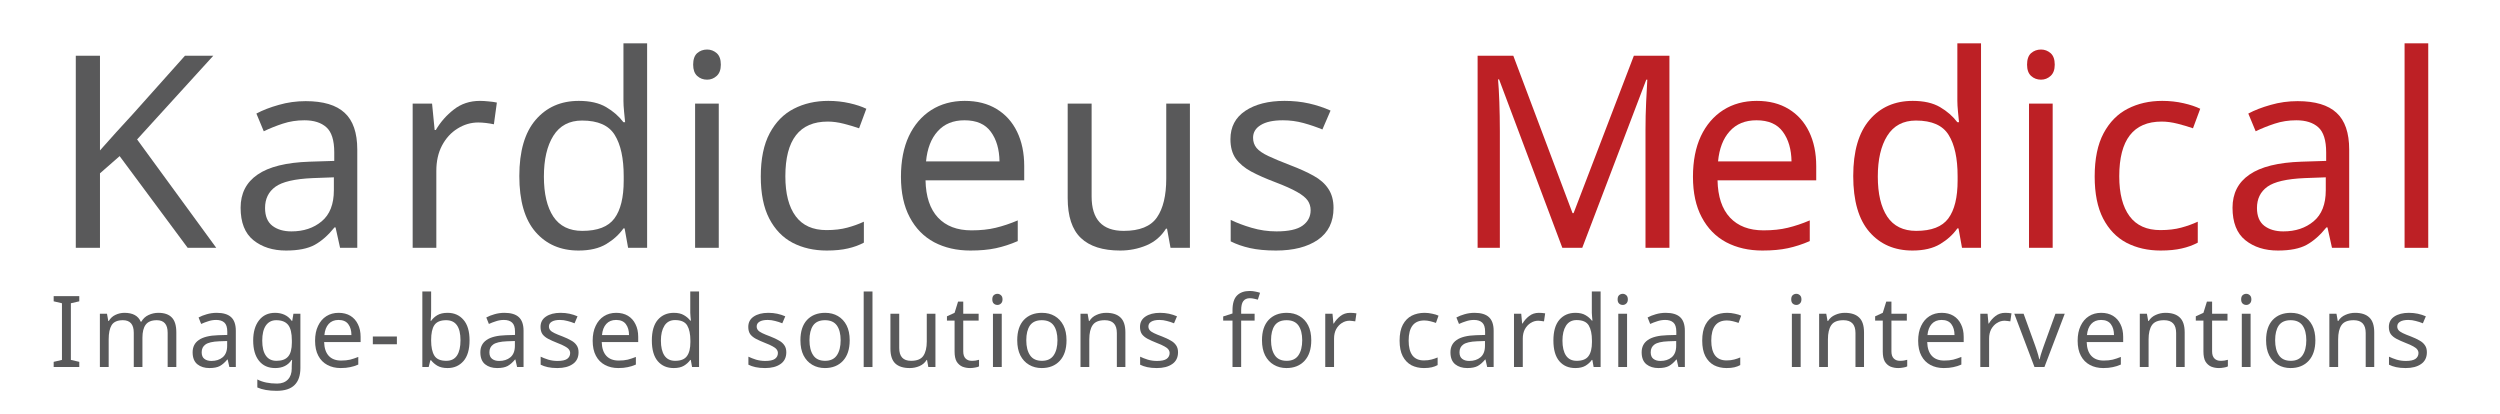
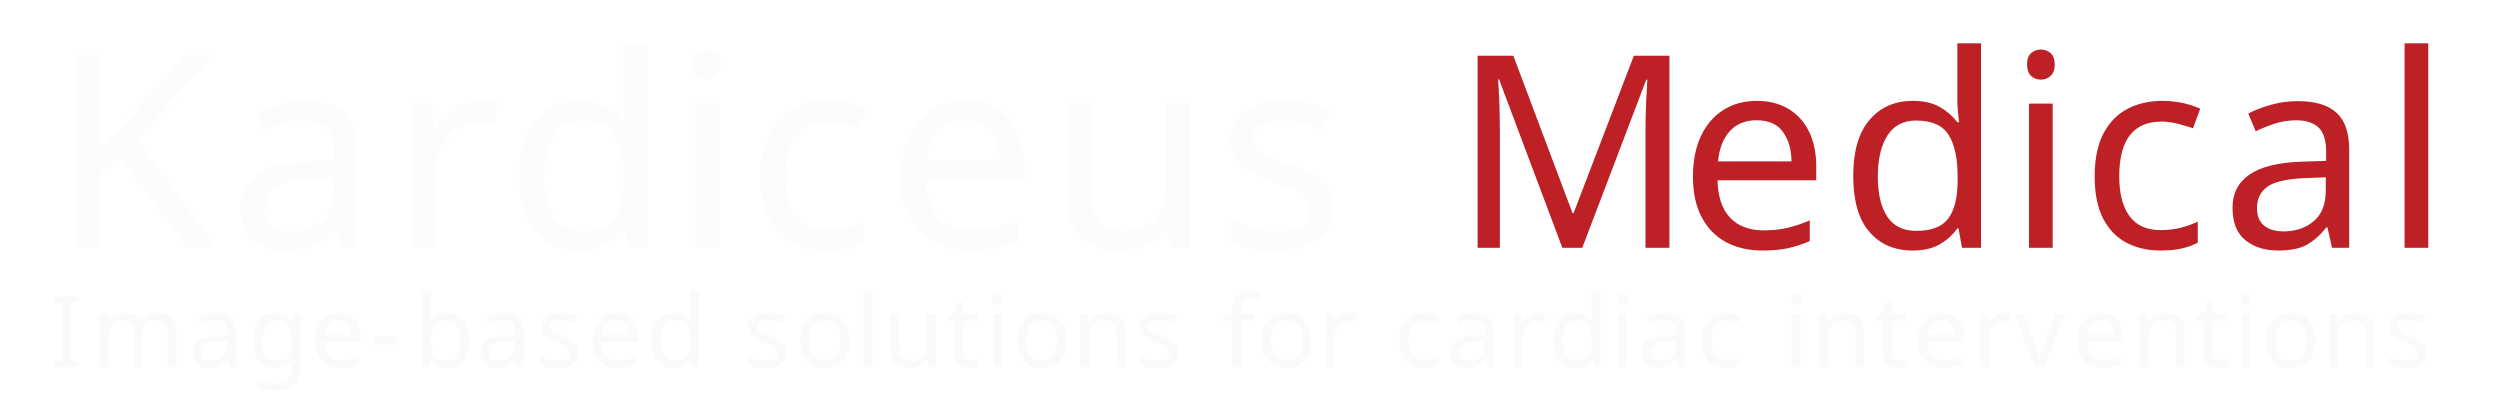
- <svg xmlns="http://www.w3.org/2000/svg" version="1.2" baseProfile="tiny" id="Layer_1" x="0px" y="0px" width="302px" height="50px" viewBox="0 0 302 50" overflow="inherit" xml:space="preserve">
-   <rect x="5.999" y="5.237" fill="none" width="291.416" height="40.323" />
-   <text transform="matrix(1 0 0 1 5.999 29.9365)" fill="#59595A" font-family="'Verdana'" font-size="32.5">K</text>
-   <text transform="matrix(1 0 0 1 27.5654 29.9365)" fill="#59595A" font-family="'Verdana'" font-size="32.5">a</text>
-   <text transform="matrix(1 0 0 1 47.084 29.9365)" fill="#59595A" font-family="'Verdana'" font-size="32.5">r</text>
-   <text transform="matrix(1 0 0 1 60.9531 29.9365)" fill="#59595A" font-family="'Verdana'" font-size="32.5">d</text>
-   <text transform="matrix(1 0 0 1 81.2021 29.9365)" fill="#59595A" font-family="'Verdana'" font-size="32.5">i</text>
-   <text transform="matrix(1 0 0 1 90.1211 29.9365)" fill="#59595A" font-family="'Verdana'" font-size="32.5">c</text>
-   <text transform="matrix(1 0 0 1 107.0537 29.9365)" fill="#59595A" font-family="'Verdana'" font-size="32.5">e</text>
-   <text transform="matrix(1 0 0 1 126.4141 29.9365)" fill="#59595A" font-family="'Verdana'" font-size="32.5">u</text>
-   <text transform="matrix(1 0 0 1 146.9805 29.9365)" fill="#59595A" font-family="'Verdana'" font-size="32.5">s</text>
-   <text transform="matrix(1 0 0 1 163.9131 29.9365)" fill="#59595A" font-family="'Verdana'" font-size="32.5"> </text>
-   <text transform="matrix(1 0 0 1 175.3389 29.9365)" fill="#BD2025" font-family="'Verdana'" font-size="32.5">M</text>
-   <text transform="matrix(1 0 0 1 202.7285 29.9365)" fill="#BD2025" font-family="'Verdana'" font-size="32.5">e</text>
-   <text transform="matrix(1 0 0 1 222.0889 29.9365)" fill="#BD2025" font-family="'Verdana'" font-size="32.5">d</text>
-   <text transform="matrix(1 0 0 1 242.3379 29.9365)" fill="#BD2025" font-family="'Verdana'" font-size="32.5">i</text>
-   <text transform="matrix(1 0 0 1 251.2559 29.9365)" fill="#BD2025" font-family="'Verdana'" font-size="32.5">c</text>
-   <text transform="matrix(1 0 0 1 268.1885 29.9365)" fill="#BD2025" font-family="'Verdana'" font-size="32.5">a</text>
-   <text transform="matrix(1 0 0 1 287.707 29.9365)" fill="#BD2025" font-family="'Verdana'" font-size="32.5">l</text>
-   <text transform="matrix(1 0 0 1 5.999 44.3364)" fill="#59595A" font-family="'Verdana'" font-size="12">I</text>
-   <text transform="matrix(1 0 0 1 11.0498 44.3364)" fill="#59595A" font-family="'Verdana'" font-size="12">m</text>
-   <text transform="matrix(1 0 0 1 22.7217 44.3364)" fill="#59595A" font-family="'Verdana'" font-size="12">a</text>
-   <text transform="matrix(1 0 0 1 29.9287 44.3364)" fill="#59595A" font-family="'Verdana'" font-size="12">g</text>
-   <text transform="matrix(1 0 0 1 37.4053 44.3364)" fill="#59595A" font-family="'Verdana'" font-size="12">e</text>
-   <text transform="matrix(1 0 0 1 44.5537 44.3364)" fill="#59595A" font-family="'Verdana'" font-size="12">-</text>
-   <text transform="matrix(1 0 0 1 50.0029 44.3364)" fill="#59595A" font-family="'Verdana'" font-size="12">b</text>
-   <text transform="matrix(1 0 0 1 57.4795 44.3364)" fill="#59595A" font-family="'Verdana'" font-size="12">a</text>
-   <text transform="matrix(1 0 0 1 64.6865 44.3364)" fill="#59595A" font-family="'Verdana'" font-size="12">s</text>
-   <text transform="matrix(1 0 0 1 70.9385 44.3364)" fill="#59595A" font-family="'Verdana'" font-size="12">e</text>
-   <text transform="matrix(1 0 0 1 78.0869 44.3364)" fill="#59595A" font-family="'Verdana'" font-size="12">d</text>
-   <text transform="matrix(1 0 0 1 85.5635 44.3364)" fill="#59595A" font-family="'Verdana'" font-size="12"> </text>
-   <text transform="matrix(1 0 0 1 89.7822 44.3364)" fill="#59595A" font-family="'Verdana'" font-size="12">s</text>
-   <text transform="matrix(1 0 0 1 96.0342 44.3364)" fill="#59595A" font-family="'Verdana'" font-size="12">o</text>
-   <text transform="matrix(1 0 0 1 103.3174 44.3364)" fill="#59595A" font-family="'Verdana'" font-size="12">l</text>
-   <text transform="matrix(1 0 0 1 106.6104 44.3364)" fill="#59595A" font-family="'Verdana'" font-size="12">u</text>
-   <text transform="matrix(1 0 0 1 114.2041 44.3364)" fill="#59595A" font-family="'Verdana'" font-size="12">t</text>
-   <text transform="matrix(1 0 0 1 118.9326 44.3364)" fill="#59595A" font-family="'Verdana'" font-size="12">i</text>
-   <text transform="matrix(1 0 0 1 122.2256 44.3364)" fill="#59595A" font-family="'Verdana'" font-size="12">o</text>
-   <text transform="matrix(1 0 0 1 129.5088 44.3364)" fill="#59595A" font-family="'Verdana'" font-size="12">n</text>
-   <text transform="matrix(1 0 0 1 137.1025 44.3364)" fill="#59595A" font-family="'Verdana'" font-size="12">s</text>
-   <text transform="matrix(1 0 0 1 143.3545 44.3364)" fill="#59595A" font-family="'Verdana'" font-size="12"> </text>
-   <text transform="matrix(1 0 0 1 147.5732 44.3364)" fill="#59595A" font-family="'Verdana'" font-size="12">f</text>
-   <text transform="matrix(1 0 0 1 151.792 44.3364)" fill="#59595A" font-family="'Verdana'" font-size="12">o</text>
-   <text transform="matrix(1 0 0 1 159.0752 44.3364)" fill="#59595A" font-family="'Verdana'" font-size="12">r</text>
-   <text transform="matrix(1 0 0 1 164.1963 44.3364)" fill="#59595A" font-family="'Verdana'" font-size="12"> </text>
-   <text transform="matrix(1 0 0 1 168.415 44.3364)" fill="#59595A" font-family="'Verdana'" font-size="12">c</text>
-   <text transform="matrix(1 0 0 1 174.667 44.3364)" fill="#59595A" font-family="'Verdana'" font-size="12">a</text>
-   <text transform="matrix(1 0 0 1 181.874 44.3364)" fill="#59595A" font-family="'Verdana'" font-size="12">r</text>
-   <text transform="matrix(1 0 0 1 186.9951 44.3364)" fill="#59595A" font-family="'Verdana'" font-size="12">d</text>
-   <text transform="matrix(1 0 0 1 194.4717 44.3364)" fill="#59595A" font-family="'Verdana'" font-size="12">i</text>
-   <text transform="matrix(1 0 0 1 197.7646 44.3364)" fill="#59595A" font-family="'Verdana'" font-size="12">a</text>
-   <text transform="matrix(1 0 0 1 204.9717 44.3364)" fill="#59595A" font-family="'Verdana'" font-size="12">c</text>
-   <text transform="matrix(1 0 0 1 211.2236 44.3364)" fill="#59595A" font-family="'Verdana'" font-size="12"> </text>
-   <text transform="matrix(1 0 0 1 215.4424 44.3364)" fill="#59595A" font-family="'Verdana'" font-size="12">i</text>
-   <text transform="matrix(1 0 0 1 218.7354 44.3364)" fill="#59595A" font-family="'Verdana'" font-size="12">n</text>
-   <text transform="matrix(1 0 0 1 226.3291 44.3364)" fill="#59595A" font-family="'Verdana'" font-size="12">t</text>
-   <text transform="matrix(1 0 0 1 231.0576 44.3364)" fill="#59595A" font-family="'Verdana'" font-size="12">e</text>
-   <text transform="matrix(1 0 0 1 238.2061 44.3364)" fill="#59595A" font-family="'Verdana'" font-size="12">r</text>
-   <text transform="matrix(1 0 0 1 243.3271 44.3364)" fill="#59595A" font-family="'Verdana'" font-size="12">v</text>
-   <text transform="matrix(1 0 0 1 250.3232 44.3364)" fill="#59595A" font-family="'Verdana'" font-size="12">e</text>
-   <text transform="matrix(1 0 0 1 257.4717 44.3364)" fill="#59595A" font-family="'Verdana'" font-size="12">n</text>
-   <text transform="matrix(1 0 0 1 265.0654 44.3364)" fill="#59595A" font-family="'Verdana'" font-size="12">t</text>
-   <text transform="matrix(1 0 0 1 269.7939 44.3364)" fill="#59595A" font-family="'Verdana'" font-size="12">i</text>
-   <text transform="matrix(1 0 0 1 273.0869 44.3364)" fill="#59595A" font-family="'Verdana'" font-size="12">o</text>
-   <text transform="matrix(1 0 0 1 280.3701 44.3364)" fill="#59595A" font-family="'Verdana'" font-size="12">n</text>
-   <text transform="matrix(1 0 0 1 287.9639 44.3364)" fill="#59595A" font-family="'Verdana'" font-size="12">s</text>
+ <svg xmlns="http://www.w3.org/2000/svg" version="1.1" id="Layer_1" x="0px" y="0px" width="302px" height="50px" viewBox="0 0 302 50" enable-background="new 0 0 302 50" xml:space="preserve">
+   <rect x="5.999" y="5.237" fill="none" width="291.416" height="40.324" />
+   <text transform="matrix(1 0 0 1 5.9993 29.9355)" fill="#FCFCFC" font-family="'Verdana'" font-size="32.5">K</text>
+   <text transform="matrix(1 0 0 1 27.5657 29.9355)" fill="#FCFCFC" font-family="'Verdana'" font-size="32.5">a</text>
+   <text transform="matrix(1 0 0 1 47.0842 29.9355)" fill="#FCFCFC" font-family="'Verdana'" font-size="32.5">r</text>
+   <text transform="matrix(1 0 0 1 60.9534 29.9355)" fill="#FCFCFC" font-family="'Verdana'" font-size="32.5">d</text>
+   <text transform="matrix(1 0 0 1 81.2024 29.9355)" fill="#FCFCFC" font-family="'Verdana'" font-size="32.5">i</text>
+   <text transform="matrix(1 0 0 1 90.1213 29.9355)" fill="#FCFCFC" font-family="'Verdana'" font-size="32.5">c</text>
+   <text transform="matrix(1 0 0 1 107.054 29.9355)" fill="#FCFCFC" font-family="'Verdana'" font-size="32.5">e</text>
+   <text transform="matrix(1 0 0 1 126.4143 29.9355)" fill="#FCFCFC" font-family="'Verdana'" font-size="32.5">u</text>
+   <text transform="matrix(1 0 0 1 146.9807 29.9355)" fill="#FCFCFC" font-family="'Verdana'" font-size="32.5">s</text>
+   <text transform="matrix(1 0 0 1 163.9138 29.9355)" fill="#59595A" font-family="'Verdana'" font-size="32.5"> </text>
+   <text transform="matrix(1 0 0 1 175.3396 29.9355)" fill="#BD2025" font-family="'Verdana'" font-size="32.5">M</text>
+   <text transform="matrix(1 0 0 1 202.7283 29.9355)" fill="#BD2025" font-family="'Verdana'" font-size="32.5">e</text>
+   <text transform="matrix(1 0 0 1 222.0896 29.9355)" fill="#BD2025" font-family="'Verdana'" font-size="32.5">d</text>
+   <text transform="matrix(1 0 0 1 242.3376 29.9355)" fill="#BD2025" font-family="'Verdana'" font-size="32.5">i</text>
+   <text transform="matrix(1 0 0 1 251.2556 29.9355)" fill="#BD2025" font-family="'Verdana'" font-size="32.5">c</text>
+   <text transform="matrix(1 0 0 1 268.1892 29.9355)" fill="#BD2025" font-family="'Verdana'" font-size="32.5">a</text>
+   <text transform="matrix(1 0 0 1 287.7068 29.9355)" fill="#BD2025" font-family="'Verdana'" font-size="32.5">l</text>
+   <text transform="matrix(1 0 0 1 5.9993 44.3359)" fill="#FAFAFC" font-family="'Verdana'" font-size="12">I</text>
+   <text transform="matrix(1 0 0 1 11.05 44.3359)" fill="#FAFAFC" font-family="'Verdana'" font-size="12">m</text>
+   <text transform="matrix(1 0 0 1 22.7219 44.3359)" fill="#FAFAFC" font-family="'Verdana'" font-size="12">a</text>
+   <text transform="matrix(1 0 0 1 29.929 44.3359)" fill="#FAFAFC" font-family="'Verdana'" font-size="12">g</text>
+   <text transform="matrix(1 0 0 1 37.4055 44.3359)" fill="#FAFAFC" font-family="'Verdana'" font-size="12">e</text>
+   <text transform="matrix(1 0 0 1 44.554 44.3359)" fill="#FAFAFC" font-family="'Verdana'" font-size="12">-</text>
+   <text transform="matrix(1 0 0 1 50.0032 44.3359)" fill="#FAFAFC" font-family="'Verdana'" font-size="12">b</text>
+   <text transform="matrix(1 0 0 1 57.4797 44.3359)" fill="#FAFAFC" font-family="'Verdana'" font-size="12">a</text>
+   <text transform="matrix(1 0 0 1 64.6868 44.3359)" fill="#FAFAFC" font-family="'Verdana'" font-size="12">s</text>
+   <text transform="matrix(1 0 0 1 70.9387 44.3359)" fill="#FAFAFC" font-family="'Verdana'" font-size="12">e</text>
+   <text transform="matrix(1 0 0 1 78.0872 44.3359)" fill="#FAFAFC" font-family="'Verdana'" font-size="12">d</text>
+   <text transform="matrix(1 0 0 1 85.5637 44.3359)" fill="#FAFAFC" font-family="'Verdana'" font-size="12"> </text>
+   <text transform="matrix(1 0 0 1 89.7825 44.3359)" fill="#FAFAFC" font-family="'Verdana'" font-size="12">s</text>
+   <text transform="matrix(1 0 0 1 96.0344 44.3359)" fill="#FAFAFC" font-family="'Verdana'" font-size="12">o</text>
+   <text transform="matrix(1 0 0 1 103.3176 44.3359)" fill="#FAFAFC" font-family="'Verdana'" font-size="12">l</text>
+   <text transform="matrix(1 0 0 1 106.6106 44.3359)" fill="#FAFAFC" font-family="'Verdana'" font-size="12">u</text>
+   <text transform="matrix(1 0 0 1 114.2043 44.3359)" fill="#FAFAFC" font-family="'Verdana'" font-size="12">t</text>
+   <text transform="matrix(1 0 0 1 118.9329 44.3359)" fill="#FAFAFC" font-family="'Verdana'" font-size="12">i</text>
+   <text transform="matrix(1 0 0 1 122.2258 44.3359)" fill="#FAFAFC" font-family="'Verdana'" font-size="12">o</text>
+   <text transform="matrix(1 0 0 1 129.509 44.3359)" fill="#FAFAFC" font-family="'Verdana'" font-size="12">n</text>
+   <text transform="matrix(1 0 0 1 137.1028 44.3359)" fill="#FAFAFC" font-family="'Verdana'" font-size="12">s</text>
+   <text transform="matrix(1 0 0 1 143.3547 44.3359)" fill="#FAFAFC" font-family="'Verdana'" font-size="12"> </text>
+   <text transform="matrix(1 0 0 1 147.5735 44.3359)" fill="#FAFAFC" font-family="'Verdana'" font-size="12">f</text>
+   <text transform="matrix(1 0 0 1 151.7927 44.3359)" fill="#FAFAFC" font-family="'Verdana'" font-size="12">o</text>
+   <text transform="matrix(1 0 0 1 159.0759 44.3359)" fill="#FAFAFC" font-family="'Verdana'" font-size="12">r</text>
+   <text transform="matrix(1 0 0 1 164.197 44.3359)" fill="#FAFAFC" font-family="'Verdana'" font-size="12"> </text>
+   <text transform="matrix(1 0 0 1 168.4158 44.3359)" fill="#FAFAFC" font-family="'Verdana'" font-size="12">c</text>
+   <text transform="matrix(1 0 0 1 174.6677 44.3359)" fill="#FAFAFC" font-family="'Verdana'" font-size="12">a</text>
+   <text transform="matrix(1 0 0 1 181.8748 44.3359)" fill="#FAFAFC" font-family="'Verdana'" font-size="12">r</text>
+   <text transform="matrix(1 0 0 1 186.9958 44.3359)" fill="#FAFAFC" font-family="'Verdana'" font-size="12">d</text>
+   <text transform="matrix(1 0 0 1 194.4724 44.3359)" fill="#FAFAFC" font-family="'Verdana'" font-size="12">i</text>
+   <text transform="matrix(1 0 0 1 197.7654 44.3359)" fill="#FAFAFC" font-family="'Verdana'" font-size="12">a</text>
+   <text transform="matrix(1 0 0 1 204.9724 44.3359)" fill="#FAFAFC" font-family="'Verdana'" font-size="12">c</text>
+   <text transform="matrix(1 0 0 1 211.2244 44.3359)" fill="#FAFAFC" font-family="'Verdana'" font-size="12"> </text>
+   <text transform="matrix(1 0 0 1 215.4431 44.3359)" fill="#FAFAFC" font-family="'Verdana'" font-size="12">i</text>
+   <text transform="matrix(1 0 0 1 218.7361 44.3359)" fill="#FAFAFC" font-family="'Verdana'" font-size="12">n</text>
+   <text transform="matrix(1 0 0 1 226.3298 44.3359)" fill="#FAFAFC" font-family="'Verdana'" font-size="12">t</text>
+   <text transform="matrix(1 0 0 1 231.0583 44.3359)" fill="#FAFAFC" font-family="'Verdana'" font-size="12">e</text>
+   <text transform="matrix(1 0 0 1 238.2068 44.3359)" fill="#FAFAFC" font-family="'Verdana'" font-size="12">r</text>
+   <text transform="matrix(1 0 0 1 243.3279 44.3359)" fill="#FAFAFC" font-family="'Verdana'" font-size="12">v</text>
+   <text transform="matrix(1 0 0 1 250.324 44.3359)" fill="#FAFAFC" font-family="'Verdana'" font-size="12">e</text>
+   <text transform="matrix(1 0 0 1 257.4724 44.3359)" fill="#FAFAFC" font-family="'Verdana'" font-size="12">n</text>
+   <text transform="matrix(1 0 0 1 265.0662 44.3359)" fill="#FAFAFC" font-family="'Verdana'" font-size="12">t</text>
+   <text transform="matrix(1 0 0 1 269.7947 44.3359)" fill="#FAFAFC" font-family="'Verdana'" font-size="12">i</text>
+   <text transform="matrix(1 0 0 1 273.0876 44.3359)" fill="#FAFAFC" font-family="'Verdana'" font-size="12">o</text>
+   <text transform="matrix(1 0 0 1 280.3708 44.3359)" fill="#FAFAFC" font-family="'Verdana'" font-size="12">n</text>
+   <text transform="matrix(1 0 0 1 287.9646 44.3359)" fill="#FAFAFC" font-family="'Verdana'" font-size="12">s</text>
</svg>
